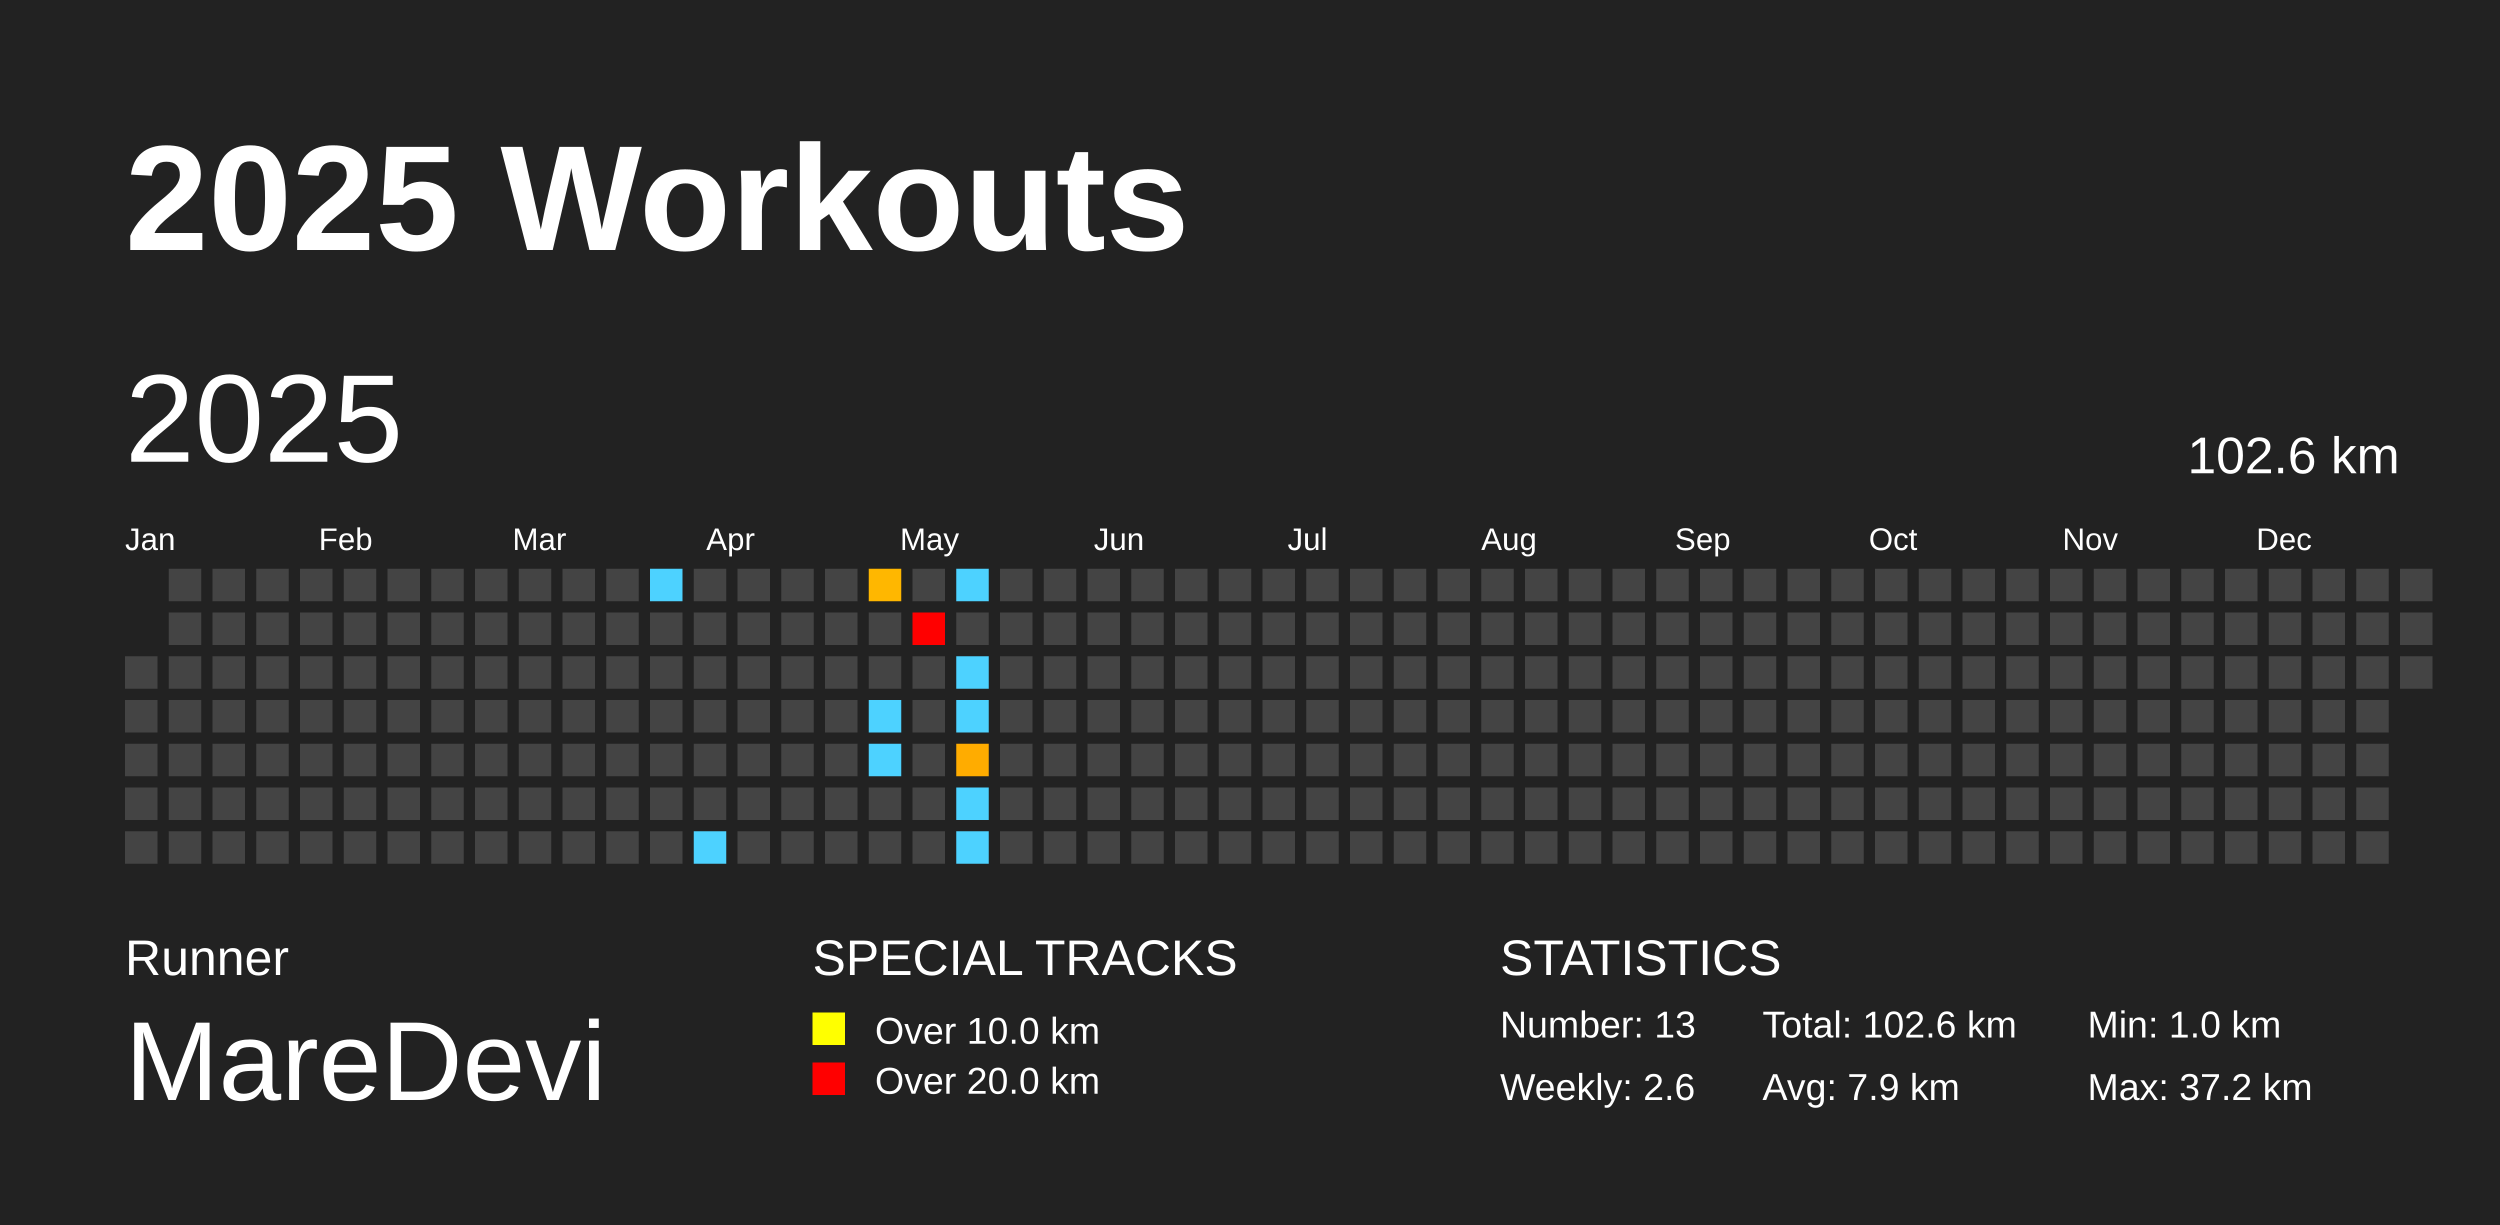
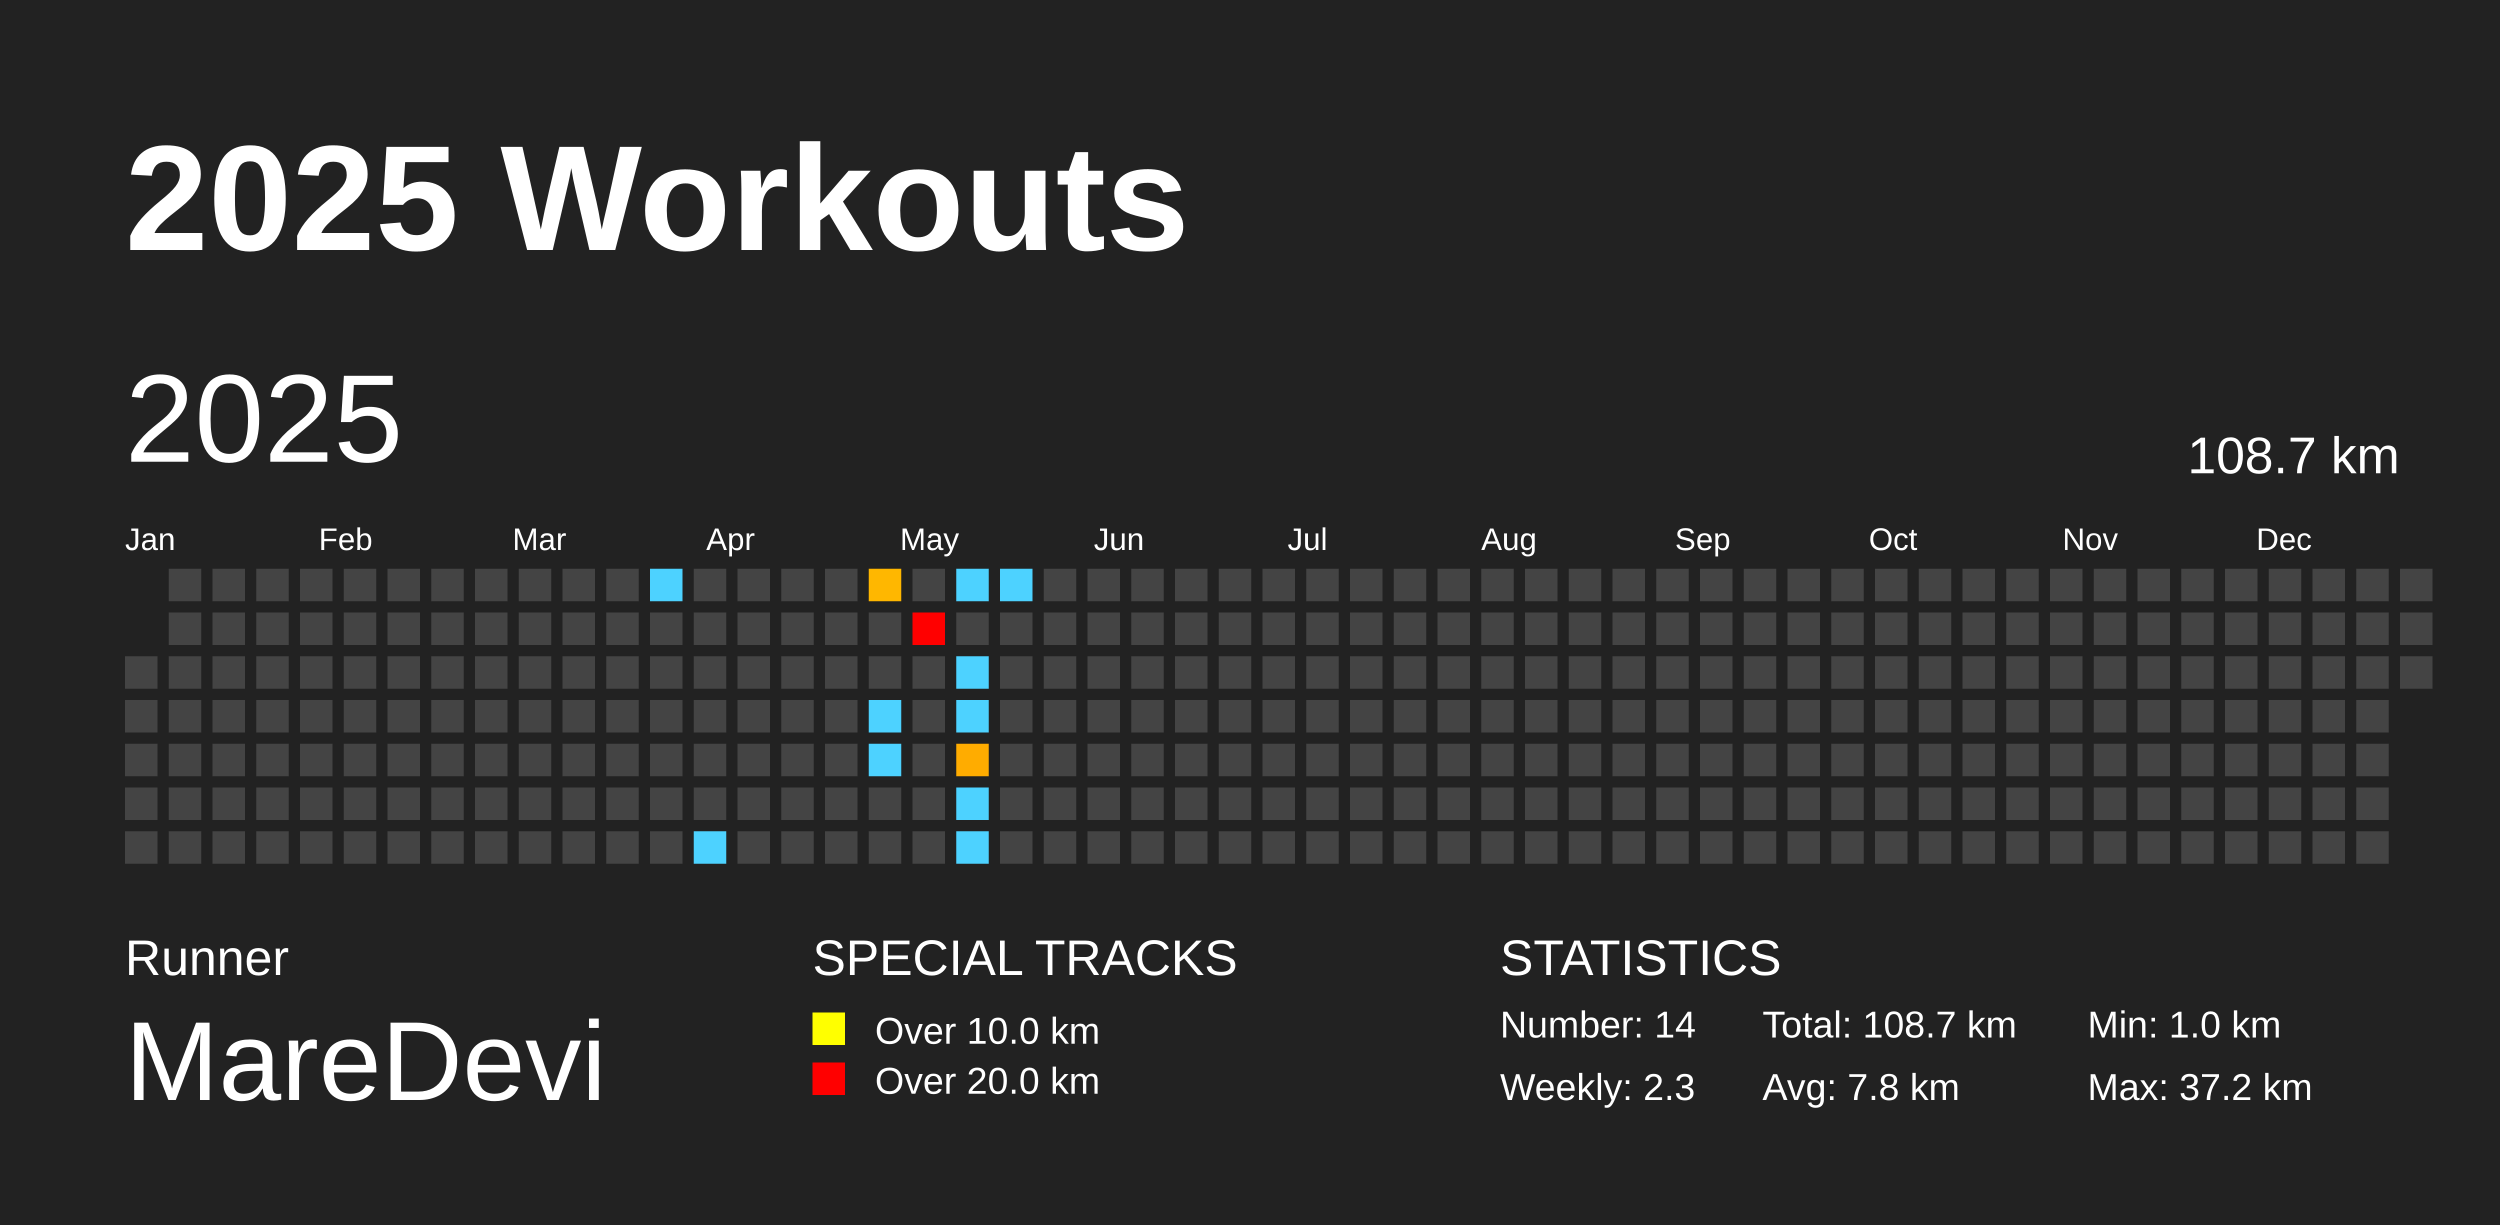
<svg xmlns="http://www.w3.org/2000/svg" baseProfile="full" height="98mm" version="1.1" viewBox="0,0,200,98" width="200mm">
  <defs />
  <rect fill="#222222" height="98" width="200" x="0" y="0" />
  <text fill="#FFFFFF" style="font-size:12px; font-family:Arial; font-weight:bold;" x="10" y="20">2025 Workouts</text>
  <text fill="#FFFFFF" style="font-size:4px; font-family:Arial" x="10" y="78">Runner</text>
  <text fill="#FFFFFF" style="font-size:9px; font-family:Arial" x="10" y="88">MareDevi</text>
  <text fill="#FFFFFF" style="font-size:4px; font-family:Arial" x="65" y="78">SPECIAL TRACKS</text>
  <rect fill="yellow" height="2.6" width="2.6" x="65" y="81" />
  <text fill="#FFFFFF" style="font-size:3px; font-family:Arial" x="70" y="83.5">Over 10.0 km</text>
  <rect fill="red" height="2.6" width="2.6" x="65" y="85" />
  <text fill="#FFFFFF" style="font-size:3px; font-family:Arial" x="70" y="87.5">Over 20.0 km</text>
  <text fill="#FFFFFF" style="font-size:4px; font-family:Arial" x="120" y="78">STATISTICS</text>
-   <text fill="#FFFFFF" style="font-size:3px; font-family:Arial" x="120" y="83">Number: 13</text>
-   <text fill="#FFFFFF" style="font-size:3px; font-family:Arial" x="120" y="88">Weekly: 2.6</text>
-   <text fill="#FFFFFF" style="font-size:3px; font-family:Arial" x="141" y="83">Total: 102.6 km</text>
-   <text fill="#FFFFFF" style="font-size:3px; font-family:Arial" x="141" y="88">Avg: 7.9 km</text>
+   <text fill="#FFFFFF" style="font-size:3px; font-family:Arial" x="120" y="83">Number: 14</text>
+   <text fill="#FFFFFF" style="font-size:3px; font-family:Arial" x="120" y="88">Weekly: 2.3</text>
+   <text fill="#FFFFFF" style="font-size:3px; font-family:Arial" x="141" y="83">Total: 108.7 km</text>
+   <text fill="#FFFFFF" style="font-size:3px; font-family:Arial" x="141" y="88">Avg: 7.8 km</text>
  <text fill="#FFFFFF" style="font-size:3px; font-family:Arial" x="167" y="83">Min: 1.0 km</text>
  <text fill="#FFFFFF" style="font-size:3px; font-family:Arial" x="167" y="88">Max: 37.2 km</text>
  <text dominant-baseline="hanging" fill="#FFFFFF" style="font-size:10.0px; font-family:Arial;" x="10" y="30">2025</text>
-   <text dominant-baseline="hanging" fill="#FFFFFF" style="font-size:4.125px; font-family:Arial;" x="175" y="35">102.6 km</text>
+   <text dominant-baseline="hanging" fill="#FFFFFF" style="font-size:4.125px; font-family:Arial;" x="175" y="35">108.7 km</text>
  <text fill="#FFFFFF" style="font-size:2.5px; font-family:Arial" x="10.0" y="44">Jan</text>
  <text fill="#FFFFFF" style="font-size:2.5px; font-family:Arial" x="25.5" y="44">Feb</text>
  <text fill="#FFFFFF" style="font-size:2.5px; font-family:Arial" x="41.0" y="44">Mar</text>
  <text fill="#FFFFFF" style="font-size:2.5px; font-family:Arial" x="56.5" y="44">Apr</text>
  <text fill="#FFFFFF" style="font-size:2.5px; font-family:Arial" x="72.0" y="44">May</text>
  <text fill="#FFFFFF" style="font-size:2.5px; font-family:Arial" x="87.5" y="44">Jun</text>
  <text fill="#FFFFFF" style="font-size:2.5px; font-family:Arial" x="103.0" y="44">Jul</text>
  <text fill="#FFFFFF" style="font-size:2.5px; font-family:Arial" x="118.5" y="44">Aug</text>
  <text fill="#FFFFFF" style="font-size:2.5px; font-family:Arial" x="134.0" y="44">Sep</text>
  <text fill="#FFFFFF" style="font-size:2.5px; font-family:Arial" x="149.5" y="44">Oct</text>
  <text fill="#FFFFFF" style="font-size:2.5px; font-family:Arial" x="165.0" y="44">Nov</text>
  <text fill="#FFFFFF" style="font-size:2.5px; font-family:Arial" x="180.5" y="44">Dec</text>
  <rect fill="#444444" height="2.6" width="2.6" x="10.0" y="52.5" />
  <rect fill="#444444" height="2.6" width="2.6" x="10.0" y="56.0" />
  <rect fill="#444444" height="2.6" width="2.6" x="10.0" y="59.5" />
  <rect fill="#444444" height="2.6" width="2.6" x="10.0" y="63.0" />
  <rect fill="#444444" height="2.6" width="2.6" x="10.0" y="66.5" />
  <rect fill="#444444" height="2.6" width="2.6" x="13.5" y="45.5" />
  <rect fill="#444444" height="2.6" width="2.6" x="13.5" y="49.0" />
  <rect fill="#444444" height="2.6" width="2.6" x="13.5" y="52.5" />
  <rect fill="#444444" height="2.6" width="2.6" x="13.5" y="56.0" />
  <rect fill="#444444" height="2.6" width="2.6" x="13.5" y="59.5" />
  <rect fill="#444444" height="2.6" width="2.6" x="13.5" y="63.0" />
  <rect fill="#444444" height="2.6" width="2.6" x="13.5" y="66.5" />
  <rect fill="#444444" height="2.6" width="2.6" x="17.0" y="45.5" />
  <rect fill="#444444" height="2.6" width="2.6" x="17.0" y="49.0" />
  <rect fill="#444444" height="2.6" width="2.6" x="17.0" y="52.5" />
  <rect fill="#444444" height="2.6" width="2.6" x="17.0" y="56.0" />
  <rect fill="#444444" height="2.6" width="2.6" x="17.0" y="59.5" />
  <rect fill="#444444" height="2.6" width="2.6" x="17.0" y="63.0" />
  <rect fill="#444444" height="2.6" width="2.6" x="17.0" y="66.5" />
  <rect fill="#444444" height="2.6" width="2.6" x="20.5" y="45.5" />
  <rect fill="#444444" height="2.6" width="2.6" x="20.5" y="49.0" />
  <rect fill="#444444" height="2.6" width="2.6" x="20.5" y="52.5" />
  <rect fill="#444444" height="2.6" width="2.6" x="20.5" y="56.0" />
  <rect fill="#444444" height="2.6" width="2.6" x="20.5" y="59.5" />
  <rect fill="#444444" height="2.6" width="2.6" x="20.5" y="63.0" />
  <rect fill="#444444" height="2.6" width="2.6" x="20.5" y="66.5" />
  <rect fill="#444444" height="2.6" width="2.6" x="24.0" y="45.5" />
  <rect fill="#444444" height="2.6" width="2.6" x="24.0" y="49.0" />
  <rect fill="#444444" height="2.6" width="2.6" x="24.0" y="52.5" />
  <rect fill="#444444" height="2.6" width="2.6" x="24.0" y="56.0" />
  <rect fill="#444444" height="2.6" width="2.6" x="24.0" y="59.5" />
  <rect fill="#444444" height="2.6" width="2.6" x="24.0" y="63.0" />
  <rect fill="#444444" height="2.6" width="2.6" x="24.0" y="66.5" />
  <rect fill="#444444" height="2.6" width="2.6" x="27.5" y="45.5" />
  <rect fill="#444444" height="2.6" width="2.6" x="27.5" y="49.0" />
  <rect fill="#444444" height="2.6" width="2.6" x="27.5" y="52.5" />
  <rect fill="#444444" height="2.6" width="2.6" x="27.5" y="56.0" />
  <rect fill="#444444" height="2.6" width="2.6" x="27.5" y="59.5" />
  <rect fill="#444444" height="2.6" width="2.6" x="27.5" y="63.0" />
  <rect fill="#444444" height="2.6" width="2.6" x="27.5" y="66.5" />
  <rect fill="#444444" height="2.6" width="2.6" x="31.0" y="45.5" />
  <rect fill="#444444" height="2.6" width="2.6" x="31.0" y="49.0" />
  <rect fill="#444444" height="2.6" width="2.6" x="31.0" y="52.5" />
  <rect fill="#444444" height="2.6" width="2.6" x="31.0" y="56.0" />
  <rect fill="#444444" height="2.6" width="2.6" x="31.0" y="59.5" />
  <rect fill="#444444" height="2.6" width="2.6" x="31.0" y="63.0" />
  <rect fill="#444444" height="2.6" width="2.6" x="31.0" y="66.5" />
  <rect fill="#444444" height="2.6" width="2.6" x="34.5" y="45.5" />
  <rect fill="#444444" height="2.6" width="2.6" x="34.5" y="49.0" />
  <rect fill="#444444" height="2.6" width="2.6" x="34.5" y="52.5" />
  <rect fill="#444444" height="2.6" width="2.6" x="34.5" y="56.0" />
  <rect fill="#444444" height="2.6" width="2.6" x="34.5" y="59.5" />
  <rect fill="#444444" height="2.6" width="2.6" x="34.5" y="63.0" />
  <rect fill="#444444" height="2.6" width="2.6" x="34.5" y="66.5" />
  <rect fill="#444444" height="2.6" width="2.6" x="38.0" y="45.5" />
  <rect fill="#444444" height="2.6" width="2.6" x="38.0" y="49.0" />
  <rect fill="#444444" height="2.6" width="2.6" x="38.0" y="52.5" />
  <rect fill="#444444" height="2.6" width="2.6" x="38.0" y="56.0" />
  <rect fill="#444444" height="2.6" width="2.6" x="38.0" y="59.5" />
  <rect fill="#444444" height="2.6" width="2.6" x="38.0" y="63.0" />
  <rect fill="#444444" height="2.6" width="2.6" x="38.0" y="66.5" />
  <rect fill="#444444" height="2.6" width="2.6" x="41.5" y="45.5" />
  <rect fill="#444444" height="2.6" width="2.6" x="41.5" y="49.0" />
  <rect fill="#444444" height="2.6" width="2.6" x="41.5" y="52.5" />
  <rect fill="#444444" height="2.6" width="2.6" x="41.5" y="56.0" />
  <rect fill="#444444" height="2.6" width="2.6" x="41.5" y="59.5" />
  <rect fill="#444444" height="2.6" width="2.6" x="41.5" y="63.0" />
  <rect fill="#444444" height="2.6" width="2.6" x="41.5" y="66.5" />
  <rect fill="#444444" height="2.6" width="2.6" x="45.0" y="45.5" />
  <rect fill="#444444" height="2.6" width="2.6" x="45.0" y="49.0" />
  <rect fill="#444444" height="2.6" width="2.6" x="45.0" y="52.5" />
  <rect fill="#444444" height="2.6" width="2.6" x="45.0" y="56.0" />
  <rect fill="#444444" height="2.6" width="2.6" x="45.0" y="59.5" />
  <rect fill="#444444" height="2.6" width="2.6" x="45.0" y="63.0" />
  <rect fill="#444444" height="2.6" width="2.6" x="45.0" y="66.5" />
  <rect fill="#444444" height="2.6" width="2.6" x="48.5" y="45.5" />
  <rect fill="#444444" height="2.6" width="2.6" x="48.5" y="49.0" />
  <rect fill="#444444" height="2.6" width="2.6" x="48.5" y="52.5" />
  <rect fill="#444444" height="2.6" width="2.6" x="48.5" y="56.0" />
  <rect fill="#444444" height="2.6" width="2.6" x="48.5" y="59.5" />
  <rect fill="#444444" height="2.6" width="2.6" x="48.5" y="63.0" />
  <rect fill="#444444" height="2.6" width="2.6" x="48.5" y="66.5" />
  <rect fill="#4dd2ff" height="2.6" width="2.6" x="52.0" y="45.5" />
  <rect fill="#444444" height="2.6" width="2.6" x="52.0" y="49.0" />
  <rect fill="#444444" height="2.6" width="2.6" x="52.0" y="52.5" />
  <rect fill="#444444" height="2.6" width="2.6" x="52.0" y="56.0" />
  <rect fill="#444444" height="2.6" width="2.6" x="52.0" y="59.5" />
  <rect fill="#444444" height="2.6" width="2.6" x="52.0" y="63.0" />
  <rect fill="#444444" height="2.6" width="2.6" x="52.0" y="66.5" />
  <rect fill="#444444" height="2.6" width="2.6" x="55.5" y="45.5" />
  <rect fill="#444444" height="2.6" width="2.6" x="55.5" y="49.0" />
  <rect fill="#444444" height="2.6" width="2.6" x="55.5" y="52.5" />
  <rect fill="#444444" height="2.6" width="2.6" x="55.5" y="56.0" />
  <rect fill="#444444" height="2.6" width="2.6" x="55.5" y="59.5" />
  <rect fill="#444444" height="2.6" width="2.6" x="55.5" y="63.0" />
  <rect fill="#4dd2ff" height="2.6" width="2.6" x="55.5" y="66.5" />
  <rect fill="#444444" height="2.6" width="2.6" x="59.0" y="45.5" />
  <rect fill="#444444" height="2.6" width="2.6" x="59.0" y="49.0" />
  <rect fill="#444444" height="2.6" width="2.6" x="59.0" y="52.5" />
  <rect fill="#444444" height="2.6" width="2.6" x="59.0" y="56.0" />
  <rect fill="#444444" height="2.6" width="2.6" x="59.0" y="59.5" />
  <rect fill="#444444" height="2.6" width="2.6" x="59.0" y="63.0" />
  <rect fill="#444444" height="2.6" width="2.6" x="59.0" y="66.5" />
  <rect fill="#444444" height="2.6" width="2.6" x="62.5" y="45.5" />
  <rect fill="#444444" height="2.6" width="2.6" x="62.5" y="49.0" />
  <rect fill="#444444" height="2.6" width="2.6" x="62.5" y="52.5" />
  <rect fill="#444444" height="2.6" width="2.6" x="62.5" y="56.0" />
  <rect fill="#444444" height="2.6" width="2.6" x="62.5" y="59.5" />
  <rect fill="#444444" height="2.6" width="2.6" x="62.5" y="63.0" />
  <rect fill="#444444" height="2.6" width="2.6" x="62.5" y="66.5" />
  <rect fill="#444444" height="2.6" width="2.6" x="66.0" y="45.5" />
  <rect fill="#444444" height="2.6" width="2.6" x="66.0" y="49.0" />
  <rect fill="#444444" height="2.6" width="2.6" x="66.0" y="52.5" />
  <rect fill="#444444" height="2.6" width="2.6" x="66.0" y="56.0" />
  <rect fill="#444444" height="2.6" width="2.6" x="66.0" y="59.5" />
  <rect fill="#444444" height="2.6" width="2.6" x="66.0" y="63.0" />
  <rect fill="#444444" height="2.6" width="2.6" x="66.0" y="66.5" />
  <rect fill="#ffb700" height="2.6" width="2.6" x="69.5" y="45.5" />
  <rect fill="#444444" height="2.6" width="2.6" x="69.5" y="49.0" />
  <rect fill="#444444" height="2.6" width="2.6" x="69.5" y="52.5" />
  <rect fill="#4dd2ff" height="2.6" width="2.6" x="69.5" y="56.0" />
  <rect fill="#4dd2ff" height="2.6" width="2.6" x="69.5" y="59.5" />
  <rect fill="#444444" height="2.6" width="2.6" x="69.5" y="63.0" />
  <rect fill="#444444" height="2.6" width="2.6" x="69.5" y="66.5" />
  <rect fill="#444444" height="2.6" width="2.6" x="73.0" y="45.5" />
  <rect fill="red" height="2.6" width="2.6" x="73.0" y="49.0" />
  <rect fill="#444444" height="2.6" width="2.6" x="73.0" y="52.5" />
  <rect fill="#444444" height="2.6" width="2.6" x="73.0" y="56.0" />
  <rect fill="#444444" height="2.6" width="2.6" x="73.0" y="59.5" />
  <rect fill="#444444" height="2.6" width="2.6" x="73.0" y="63.0" />
  <rect fill="#444444" height="2.6" width="2.6" x="73.0" y="66.5" />
  <rect fill="#4dd2ff" height="2.6" width="2.6" x="76.5" y="45.5" />
  <rect fill="#444444" height="2.6" width="2.6" x="76.5" y="49.0" />
  <rect fill="#4dd2ff" height="2.6" width="2.6" x="76.5" y="52.5" />
  <rect fill="#4dd2ff" height="2.6" width="2.6" x="76.5" y="56.0" />
  <rect fill="#ffac00" height="2.6" width="2.6" x="76.5" y="59.5" />
  <rect fill="#4dd2ff" height="2.6" width="2.6" x="76.5" y="63.0" />
  <rect fill="#4dd2ff" height="2.6" width="2.6" x="76.5" y="66.5" />
-   <rect fill="#444444" height="2.6" width="2.6" x="80.0" y="45.5" />
+   <rect fill="#4dd2ff" height="2.6" width="2.6" x="80.0" y="45.5" />
  <rect fill="#444444" height="2.6" width="2.6" x="80.0" y="49.0" />
  <rect fill="#444444" height="2.6" width="2.6" x="80.0" y="52.5" />
  <rect fill="#444444" height="2.6" width="2.6" x="80.0" y="56.0" />
  <rect fill="#444444" height="2.6" width="2.6" x="80.0" y="59.5" />
  <rect fill="#444444" height="2.6" width="2.6" x="80.0" y="63.0" />
  <rect fill="#444444" height="2.6" width="2.6" x="80.0" y="66.5" />
  <rect fill="#444444" height="2.6" width="2.6" x="83.5" y="45.5" />
  <rect fill="#444444" height="2.6" width="2.6" x="83.5" y="49.0" />
  <rect fill="#444444" height="2.6" width="2.6" x="83.5" y="52.5" />
  <rect fill="#444444" height="2.6" width="2.6" x="83.5" y="56.0" />
  <rect fill="#444444" height="2.6" width="2.6" x="83.5" y="59.5" />
  <rect fill="#444444" height="2.6" width="2.6" x="83.5" y="63.0" />
  <rect fill="#444444" height="2.6" width="2.6" x="83.5" y="66.5" />
  <rect fill="#444444" height="2.6" width="2.6" x="87.0" y="45.5" />
  <rect fill="#444444" height="2.6" width="2.6" x="87.0" y="49.0" />
  <rect fill="#444444" height="2.6" width="2.6" x="87.0" y="52.5" />
  <rect fill="#444444" height="2.6" width="2.6" x="87.0" y="56.0" />
  <rect fill="#444444" height="2.6" width="2.6" x="87.0" y="59.5" />
  <rect fill="#444444" height="2.6" width="2.6" x="87.0" y="63.0" />
  <rect fill="#444444" height="2.6" width="2.6" x="87.0" y="66.5" />
  <rect fill="#444444" height="2.6" width="2.6" x="90.5" y="45.5" />
  <rect fill="#444444" height="2.6" width="2.6" x="90.5" y="49.0" />
  <rect fill="#444444" height="2.6" width="2.6" x="90.5" y="52.5" />
  <rect fill="#444444" height="2.6" width="2.6" x="90.5" y="56.0" />
  <rect fill="#444444" height="2.6" width="2.6" x="90.5" y="59.5" />
  <rect fill="#444444" height="2.6" width="2.6" x="90.5" y="63.0" />
  <rect fill="#444444" height="2.6" width="2.6" x="90.5" y="66.5" />
  <rect fill="#444444" height="2.6" width="2.6" x="94.0" y="45.5" />
  <rect fill="#444444" height="2.6" width="2.6" x="94.0" y="49.0" />
  <rect fill="#444444" height="2.6" width="2.6" x="94.0" y="52.5" />
  <rect fill="#444444" height="2.6" width="2.6" x="94.0" y="56.0" />
  <rect fill="#444444" height="2.6" width="2.6" x="94.0" y="59.5" />
  <rect fill="#444444" height="2.6" width="2.6" x="94.0" y="63.0" />
  <rect fill="#444444" height="2.6" width="2.6" x="94.0" y="66.5" />
  <rect fill="#444444" height="2.6" width="2.6" x="97.5" y="45.5" />
  <rect fill="#444444" height="2.6" width="2.6" x="97.5" y="49.0" />
  <rect fill="#444444" height="2.6" width="2.6" x="97.5" y="52.5" />
  <rect fill="#444444" height="2.6" width="2.6" x="97.5" y="56.0" />
  <rect fill="#444444" height="2.6" width="2.6" x="97.5" y="59.5" />
  <rect fill="#444444" height="2.6" width="2.6" x="97.5" y="63.0" />
  <rect fill="#444444" height="2.6" width="2.6" x="97.5" y="66.5" />
  <rect fill="#444444" height="2.6" width="2.6" x="101.0" y="45.5" />
  <rect fill="#444444" height="2.6" width="2.6" x="101.0" y="49.0" />
  <rect fill="#444444" height="2.6" width="2.6" x="101.0" y="52.5" />
  <rect fill="#444444" height="2.6" width="2.6" x="101.0" y="56.0" />
  <rect fill="#444444" height="2.6" width="2.6" x="101.0" y="59.5" />
  <rect fill="#444444" height="2.6" width="2.6" x="101.0" y="63.0" />
  <rect fill="#444444" height="2.6" width="2.6" x="101.0" y="66.5" />
  <rect fill="#444444" height="2.6" width="2.6" x="104.5" y="45.5" />
  <rect fill="#444444" height="2.6" width="2.6" x="104.5" y="49.0" />
  <rect fill="#444444" height="2.6" width="2.6" x="104.5" y="52.5" />
  <rect fill="#444444" height="2.6" width="2.6" x="104.5" y="56.0" />
  <rect fill="#444444" height="2.6" width="2.6" x="104.5" y="59.5" />
  <rect fill="#444444" height="2.6" width="2.6" x="104.5" y="63.0" />
  <rect fill="#444444" height="2.6" width="2.6" x="104.5" y="66.5" />
  <rect fill="#444444" height="2.6" width="2.6" x="108.0" y="45.5" />
  <rect fill="#444444" height="2.6" width="2.6" x="108.0" y="49.0" />
  <rect fill="#444444" height="2.6" width="2.6" x="108.0" y="52.5" />
  <rect fill="#444444" height="2.6" width="2.6" x="108.0" y="56.0" />
  <rect fill="#444444" height="2.6" width="2.6" x="108.0" y="59.5" />
  <rect fill="#444444" height="2.6" width="2.6" x="108.0" y="63.0" />
  <rect fill="#444444" height="2.6" width="2.6" x="108.0" y="66.5" />
  <rect fill="#444444" height="2.6" width="2.6" x="111.5" y="45.5" />
  <rect fill="#444444" height="2.6" width="2.6" x="111.5" y="49.0" />
  <rect fill="#444444" height="2.6" width="2.6" x="111.5" y="52.5" />
  <rect fill="#444444" height="2.6" width="2.6" x="111.5" y="56.0" />
  <rect fill="#444444" height="2.6" width="2.6" x="111.5" y="59.5" />
  <rect fill="#444444" height="2.6" width="2.6" x="111.5" y="63.0" />
  <rect fill="#444444" height="2.6" width="2.6" x="111.5" y="66.5" />
  <rect fill="#444444" height="2.6" width="2.6" x="115.0" y="45.5" />
  <rect fill="#444444" height="2.6" width="2.6" x="115.0" y="49.0" />
  <rect fill="#444444" height="2.6" width="2.6" x="115.0" y="52.5" />
  <rect fill="#444444" height="2.6" width="2.6" x="115.0" y="56.0" />
  <rect fill="#444444" height="2.6" width="2.6" x="115.0" y="59.5" />
  <rect fill="#444444" height="2.6" width="2.6" x="115.0" y="63.0" />
  <rect fill="#444444" height="2.6" width="2.6" x="115.0" y="66.5" />
  <rect fill="#444444" height="2.6" width="2.6" x="118.5" y="45.5" />
  <rect fill="#444444" height="2.6" width="2.6" x="118.5" y="49.0" />
  <rect fill="#444444" height="2.6" width="2.6" x="118.5" y="52.5" />
  <rect fill="#444444" height="2.6" width="2.6" x="118.5" y="56.0" />
  <rect fill="#444444" height="2.6" width="2.6" x="118.5" y="59.5" />
  <rect fill="#444444" height="2.6" width="2.6" x="118.5" y="63.0" />
  <rect fill="#444444" height="2.6" width="2.6" x="118.5" y="66.5" />
  <rect fill="#444444" height="2.6" width="2.6" x="122.0" y="45.5" />
  <rect fill="#444444" height="2.6" width="2.6" x="122.0" y="49.0" />
  <rect fill="#444444" height="2.6" width="2.6" x="122.0" y="52.5" />
  <rect fill="#444444" height="2.6" width="2.6" x="122.0" y="56.0" />
  <rect fill="#444444" height="2.6" width="2.6" x="122.0" y="59.5" />
  <rect fill="#444444" height="2.6" width="2.6" x="122.0" y="63.0" />
  <rect fill="#444444" height="2.6" width="2.6" x="122.0" y="66.5" />
  <rect fill="#444444" height="2.6" width="2.6" x="125.5" y="45.5" />
  <rect fill="#444444" height="2.6" width="2.6" x="125.5" y="49.0" />
  <rect fill="#444444" height="2.6" width="2.6" x="125.5" y="52.5" />
  <rect fill="#444444" height="2.6" width="2.6" x="125.5" y="56.0" />
  <rect fill="#444444" height="2.6" width="2.6" x="125.5" y="59.5" />
  <rect fill="#444444" height="2.6" width="2.6" x="125.5" y="63.0" />
  <rect fill="#444444" height="2.6" width="2.6" x="125.5" y="66.5" />
  <rect fill="#444444" height="2.6" width="2.6" x="129.0" y="45.5" />
  <rect fill="#444444" height="2.6" width="2.6" x="129.0" y="49.0" />
  <rect fill="#444444" height="2.6" width="2.6" x="129.0" y="52.5" />
  <rect fill="#444444" height="2.6" width="2.6" x="129.0" y="56.0" />
  <rect fill="#444444" height="2.6" width="2.6" x="129.0" y="59.5" />
  <rect fill="#444444" height="2.6" width="2.6" x="129.0" y="63.0" />
  <rect fill="#444444" height="2.6" width="2.6" x="129.0" y="66.5" />
  <rect fill="#444444" height="2.6" width="2.6" x="132.5" y="45.5" />
  <rect fill="#444444" height="2.6" width="2.6" x="132.5" y="49.0" />
  <rect fill="#444444" height="2.6" width="2.6" x="132.5" y="52.5" />
  <rect fill="#444444" height="2.6" width="2.6" x="132.5" y="56.0" />
  <rect fill="#444444" height="2.6" width="2.6" x="132.5" y="59.5" />
  <rect fill="#444444" height="2.6" width="2.6" x="132.5" y="63.0" />
  <rect fill="#444444" height="2.6" width="2.6" x="132.5" y="66.5" />
  <rect fill="#444444" height="2.6" width="2.6" x="136.0" y="45.5" />
  <rect fill="#444444" height="2.6" width="2.6" x="136.0" y="49.0" />
  <rect fill="#444444" height="2.6" width="2.6" x="136.0" y="52.5" />
  <rect fill="#444444" height="2.6" width="2.6" x="136.0" y="56.0" />
  <rect fill="#444444" height="2.6" width="2.6" x="136.0" y="59.5" />
  <rect fill="#444444" height="2.6" width="2.6" x="136.0" y="63.0" />
  <rect fill="#444444" height="2.6" width="2.6" x="136.0" y="66.5" />
  <rect fill="#444444" height="2.6" width="2.6" x="139.5" y="45.5" />
  <rect fill="#444444" height="2.6" width="2.6" x="139.5" y="49.0" />
  <rect fill="#444444" height="2.6" width="2.6" x="139.5" y="52.5" />
  <rect fill="#444444" height="2.6" width="2.6" x="139.5" y="56.0" />
  <rect fill="#444444" height="2.6" width="2.6" x="139.5" y="59.5" />
  <rect fill="#444444" height="2.6" width="2.6" x="139.5" y="63.0" />
  <rect fill="#444444" height="2.6" width="2.6" x="139.5" y="66.5" />
  <rect fill="#444444" height="2.6" width="2.6" x="143.0" y="45.5" />
  <rect fill="#444444" height="2.6" width="2.6" x="143.0" y="49.0" />
  <rect fill="#444444" height="2.6" width="2.6" x="143.0" y="52.5" />
  <rect fill="#444444" height="2.6" width="2.6" x="143.0" y="56.0" />
  <rect fill="#444444" height="2.6" width="2.6" x="143.0" y="59.5" />
  <rect fill="#444444" height="2.6" width="2.6" x="143.0" y="63.0" />
  <rect fill="#444444" height="2.6" width="2.6" x="143.0" y="66.5" />
  <rect fill="#444444" height="2.6" width="2.6" x="146.5" y="45.5" />
  <rect fill="#444444" height="2.6" width="2.6" x="146.5" y="49.0" />
  <rect fill="#444444" height="2.6" width="2.6" x="146.5" y="52.5" />
  <rect fill="#444444" height="2.6" width="2.6" x="146.5" y="56.0" />
  <rect fill="#444444" height="2.6" width="2.6" x="146.5" y="59.5" />
  <rect fill="#444444" height="2.6" width="2.6" x="146.5" y="63.0" />
  <rect fill="#444444" height="2.6" width="2.6" x="146.5" y="66.5" />
  <rect fill="#444444" height="2.6" width="2.6" x="150.0" y="45.5" />
  <rect fill="#444444" height="2.6" width="2.6" x="150.0" y="49.0" />
  <rect fill="#444444" height="2.6" width="2.6" x="150.0" y="52.5" />
  <rect fill="#444444" height="2.6" width="2.6" x="150.0" y="56.0" />
  <rect fill="#444444" height="2.6" width="2.6" x="150.0" y="59.5" />
  <rect fill="#444444" height="2.6" width="2.6" x="150.0" y="63.0" />
  <rect fill="#444444" height="2.6" width="2.6" x="150.0" y="66.5" />
  <rect fill="#444444" height="2.6" width="2.6" x="153.5" y="45.5" />
  <rect fill="#444444" height="2.6" width="2.6" x="153.5" y="49.0" />
  <rect fill="#444444" height="2.6" width="2.6" x="153.5" y="52.5" />
  <rect fill="#444444" height="2.6" width="2.6" x="153.5" y="56.0" />
  <rect fill="#444444" height="2.6" width="2.6" x="153.5" y="59.5" />
  <rect fill="#444444" height="2.6" width="2.6" x="153.5" y="63.0" />
  <rect fill="#444444" height="2.6" width="2.6" x="153.5" y="66.5" />
  <rect fill="#444444" height="2.6" width="2.6" x="157.0" y="45.5" />
  <rect fill="#444444" height="2.6" width="2.6" x="157.0" y="49.0" />
  <rect fill="#444444" height="2.6" width="2.6" x="157.0" y="52.5" />
  <rect fill="#444444" height="2.6" width="2.6" x="157.0" y="56.0" />
  <rect fill="#444444" height="2.6" width="2.6" x="157.0" y="59.5" />
  <rect fill="#444444" height="2.6" width="2.6" x="157.0" y="63.0" />
  <rect fill="#444444" height="2.6" width="2.6" x="157.0" y="66.5" />
  <rect fill="#444444" height="2.6" width="2.6" x="160.5" y="45.5" />
  <rect fill="#444444" height="2.6" width="2.6" x="160.5" y="49.0" />
  <rect fill="#444444" height="2.6" width="2.6" x="160.5" y="52.5" />
  <rect fill="#444444" height="2.6" width="2.6" x="160.5" y="56.0" />
  <rect fill="#444444" height="2.6" width="2.6" x="160.5" y="59.5" />
  <rect fill="#444444" height="2.6" width="2.6" x="160.5" y="63.0" />
  <rect fill="#444444" height="2.6" width="2.6" x="160.5" y="66.5" />
  <rect fill="#444444" height="2.6" width="2.6" x="164.0" y="45.5" />
  <rect fill="#444444" height="2.6" width="2.6" x="164.0" y="49.0" />
  <rect fill="#444444" height="2.6" width="2.6" x="164.0" y="52.5" />
  <rect fill="#444444" height="2.6" width="2.6" x="164.0" y="56.0" />
  <rect fill="#444444" height="2.6" width="2.6" x="164.0" y="59.5" />
  <rect fill="#444444" height="2.6" width="2.6" x="164.0" y="63.0" />
  <rect fill="#444444" height="2.6" width="2.6" x="164.0" y="66.5" />
  <rect fill="#444444" height="2.6" width="2.6" x="167.5" y="45.5" />
  <rect fill="#444444" height="2.6" width="2.6" x="167.5" y="49.0" />
  <rect fill="#444444" height="2.6" width="2.6" x="167.5" y="52.5" />
  <rect fill="#444444" height="2.6" width="2.6" x="167.5" y="56.0" />
  <rect fill="#444444" height="2.6" width="2.6" x="167.5" y="59.5" />
  <rect fill="#444444" height="2.6" width="2.6" x="167.5" y="63.0" />
  <rect fill="#444444" height="2.6" width="2.6" x="167.5" y="66.5" />
  <rect fill="#444444" height="2.6" width="2.6" x="171.0" y="45.5" />
  <rect fill="#444444" height="2.6" width="2.6" x="171.0" y="49.0" />
  <rect fill="#444444" height="2.6" width="2.6" x="171.0" y="52.5" />
  <rect fill="#444444" height="2.6" width="2.6" x="171.0" y="56.0" />
  <rect fill="#444444" height="2.6" width="2.6" x="171.0" y="59.5" />
  <rect fill="#444444" height="2.6" width="2.6" x="171.0" y="63.0" />
  <rect fill="#444444" height="2.6" width="2.6" x="171.0" y="66.5" />
  <rect fill="#444444" height="2.6" width="2.6" x="174.5" y="45.5" />
  <rect fill="#444444" height="2.6" width="2.6" x="174.5" y="49.0" />
  <rect fill="#444444" height="2.6" width="2.6" x="174.5" y="52.5" />
  <rect fill="#444444" height="2.6" width="2.6" x="174.5" y="56.0" />
  <rect fill="#444444" height="2.6" width="2.6" x="174.5" y="59.5" />
  <rect fill="#444444" height="2.6" width="2.6" x="174.5" y="63.0" />
  <rect fill="#444444" height="2.6" width="2.6" x="174.5" y="66.5" />
  <rect fill="#444444" height="2.6" width="2.6" x="178.0" y="45.5" />
  <rect fill="#444444" height="2.6" width="2.6" x="178.0" y="49.0" />
  <rect fill="#444444" height="2.6" width="2.6" x="178.0" y="52.5" />
  <rect fill="#444444" height="2.6" width="2.6" x="178.0" y="56.0" />
  <rect fill="#444444" height="2.6" width="2.6" x="178.0" y="59.5" />
  <rect fill="#444444" height="2.6" width="2.6" x="178.0" y="63.0" />
  <rect fill="#444444" height="2.6" width="2.6" x="178.0" y="66.5" />
  <rect fill="#444444" height="2.6" width="2.6" x="181.5" y="45.5" />
  <rect fill="#444444" height="2.6" width="2.6" x="181.5" y="49.0" />
  <rect fill="#444444" height="2.6" width="2.6" x="181.5" y="52.5" />
  <rect fill="#444444" height="2.6" width="2.6" x="181.5" y="56.0" />
  <rect fill="#444444" height="2.6" width="2.6" x="181.5" y="59.5" />
  <rect fill="#444444" height="2.6" width="2.6" x="181.5" y="63.0" />
  <rect fill="#444444" height="2.6" width="2.6" x="181.5" y="66.5" />
  <rect fill="#444444" height="2.6" width="2.6" x="185.0" y="45.5" />
  <rect fill="#444444" height="2.6" width="2.6" x="185.0" y="49.0" />
  <rect fill="#444444" height="2.6" width="2.6" x="185.0" y="52.5" />
  <rect fill="#444444" height="2.6" width="2.6" x="185.0" y="56.0" />
  <rect fill="#444444" height="2.6" width="2.6" x="185.0" y="59.5" />
  <rect fill="#444444" height="2.6" width="2.6" x="185.0" y="63.0" />
  <rect fill="#444444" height="2.6" width="2.6" x="185.0" y="66.5" />
  <rect fill="#444444" height="2.6" width="2.6" x="188.5" y="45.5" />
  <rect fill="#444444" height="2.6" width="2.6" x="188.5" y="49.0" />
  <rect fill="#444444" height="2.6" width="2.6" x="188.5" y="52.5" />
  <rect fill="#444444" height="2.6" width="2.6" x="188.5" y="56.0" />
  <rect fill="#444444" height="2.6" width="2.6" x="188.5" y="59.5" />
  <rect fill="#444444" height="2.6" width="2.6" x="188.5" y="63.0" />
  <rect fill="#444444" height="2.6" width="2.6" x="188.5" y="66.5" />
  <rect fill="#444444" height="2.6" width="2.6" x="192.0" y="45.5" />
  <rect fill="#444444" height="2.6" width="2.6" x="192.0" y="49.0" />
  <rect fill="#444444" height="2.6" width="2.6" x="192.0" y="52.5" />
</svg>
